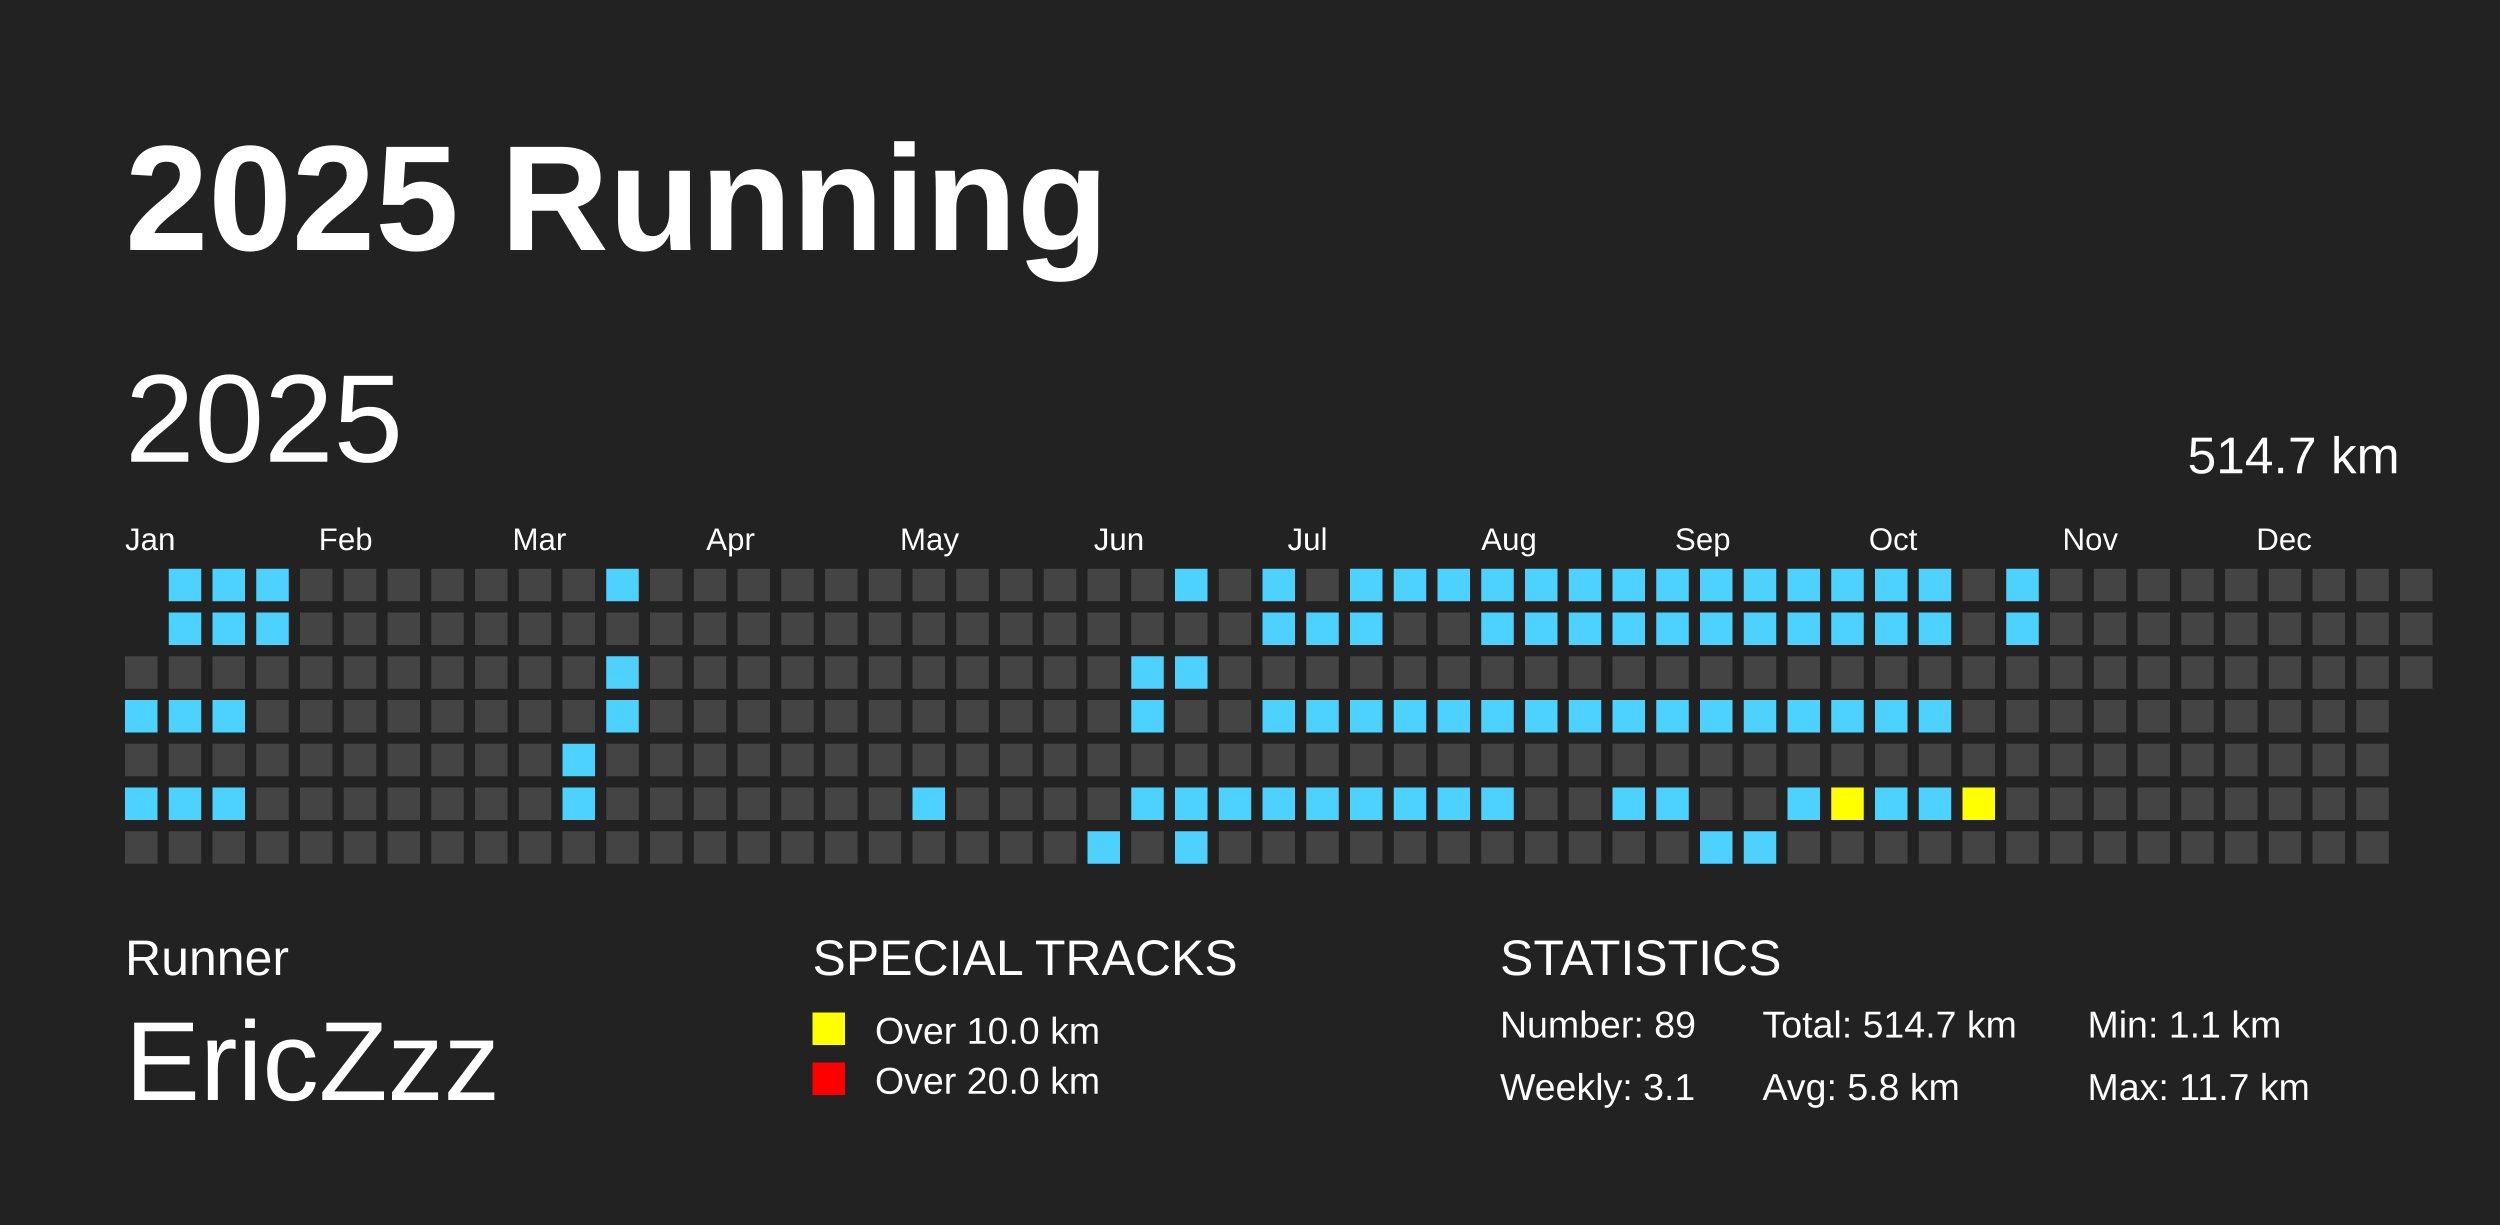
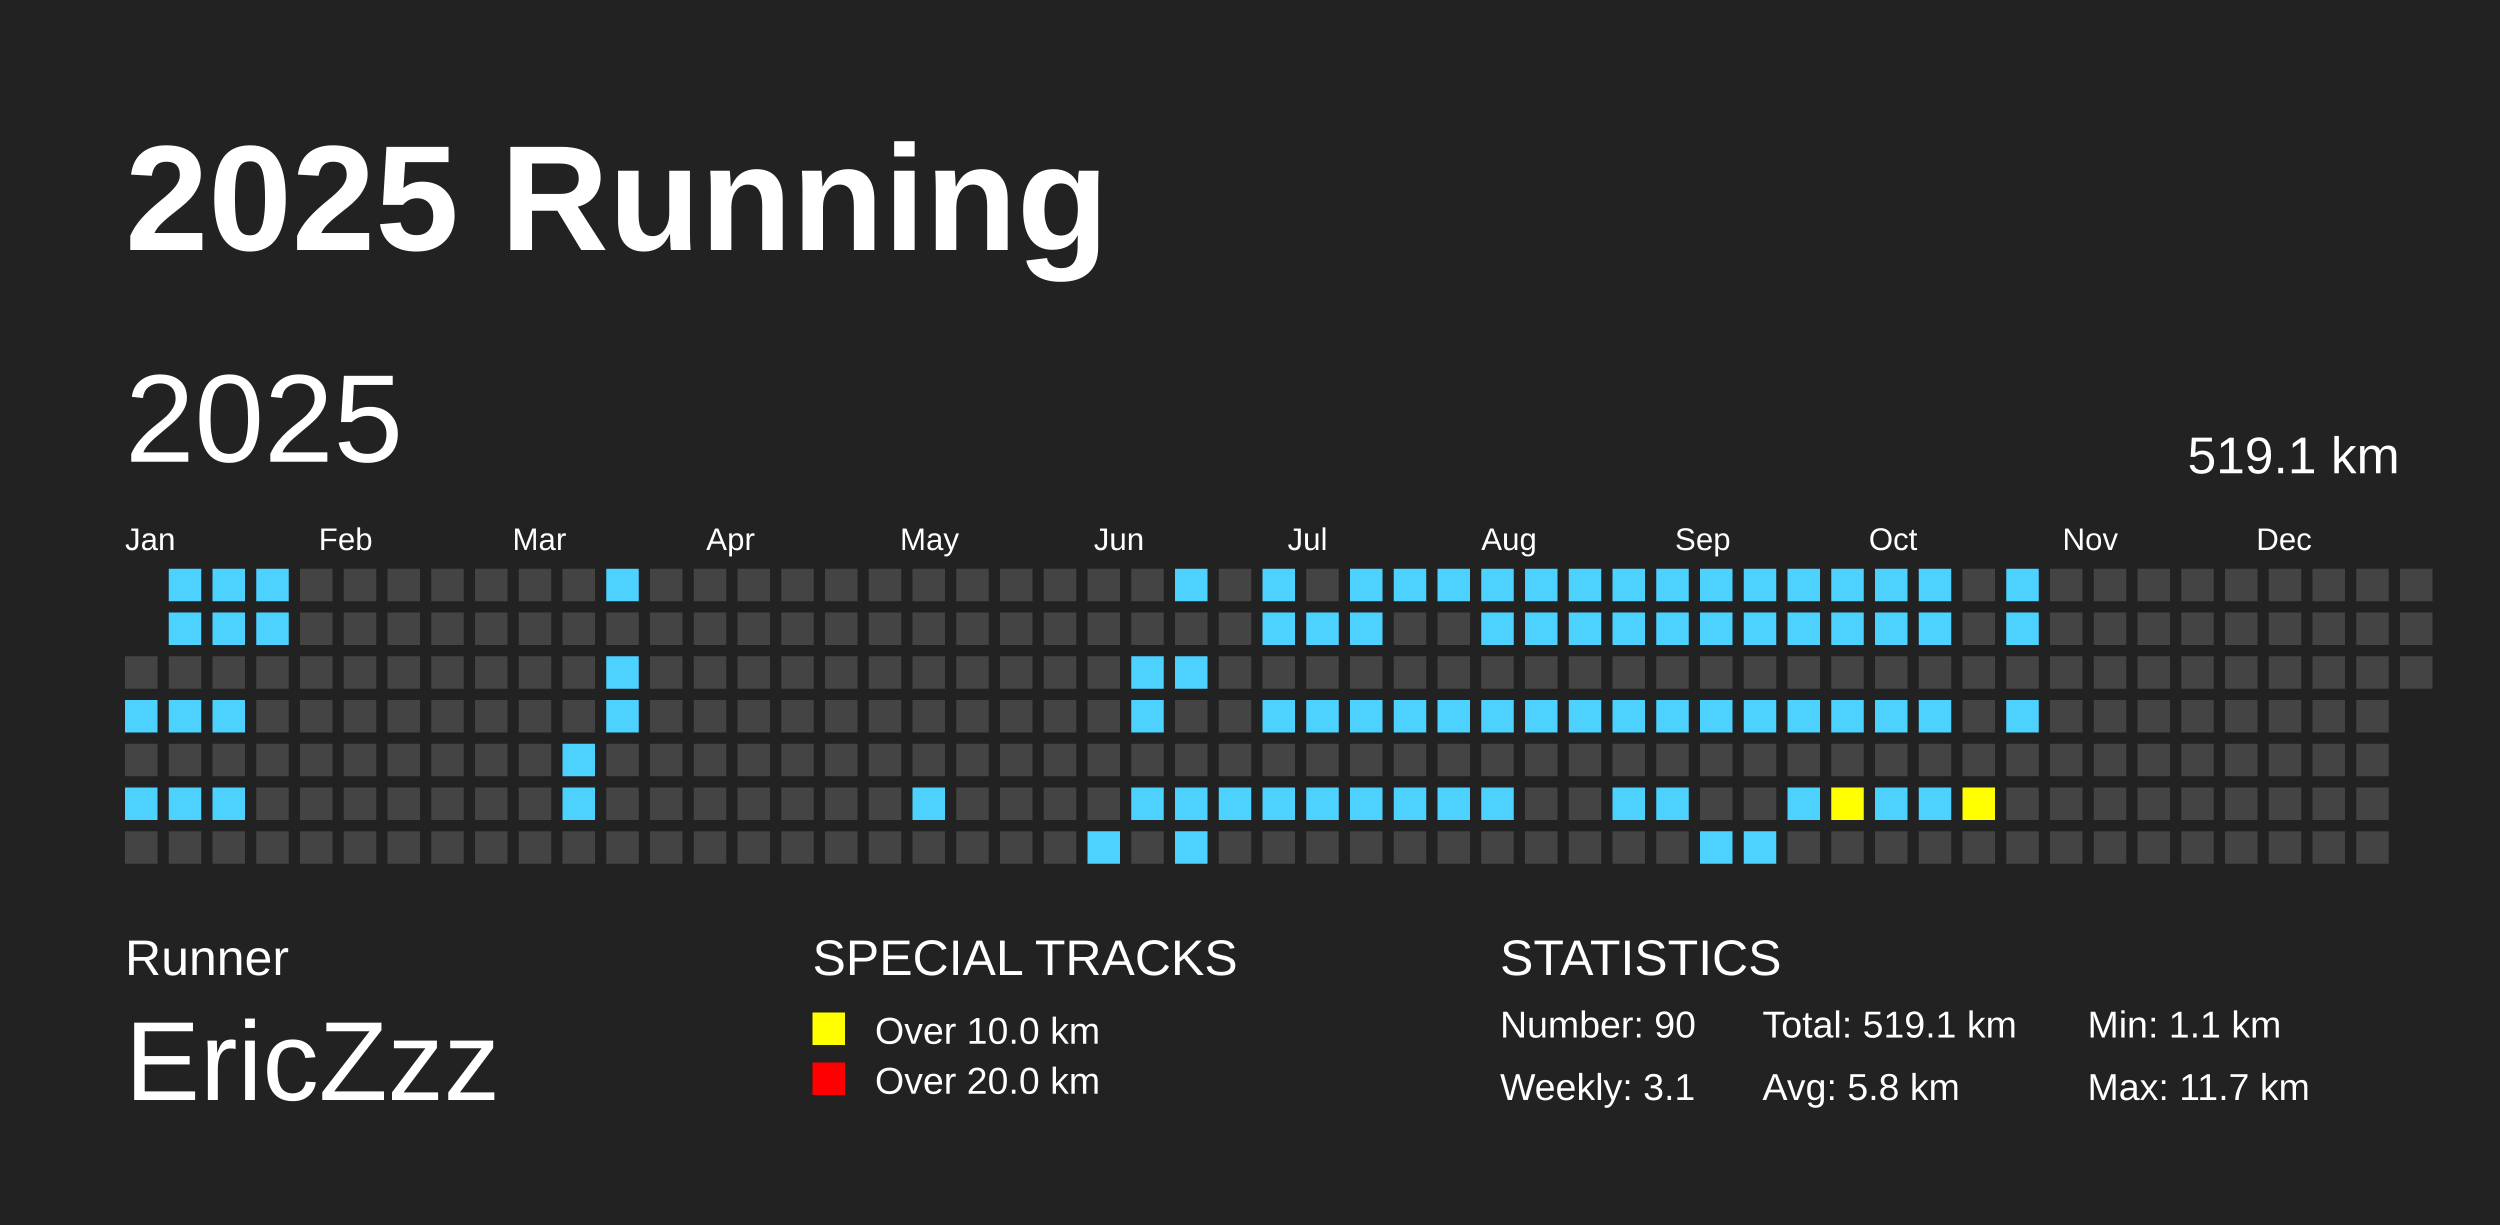
<svg xmlns="http://www.w3.org/2000/svg" baseProfile="full" height="98mm" version="1.1" viewBox="0,0,200,98" width="200mm">
  <defs />
  <rect fill="#222222" height="98" width="200" x="0" y="0" />
  <text fill="#FFFFFF" style="font-size:12px; font-family:Arial; font-weight:bold;" x="10" y="20">2025 Running</text>
  <text fill="#FFFFFF" style="font-size:4px; font-family:Arial" x="10" y="78">Runner</text>
  <text fill="#FFFFFF" style="font-size:9px; font-family:Arial" x="10" y="88">EricZzz</text>
  <text fill="#FFFFFF" style="font-size:4px; font-family:Arial" x="65" y="78">SPECIAL TRACKS</text>
  <rect fill="yellow" height="2.6" width="2.6" x="65" y="81" />
  <text fill="#FFFFFF" style="font-size:3px; font-family:Arial" x="70" y="83.5">Over 10.0 km</text>
  <rect fill="red" height="2.6" width="2.6" x="65" y="85" />
  <text fill="#FFFFFF" style="font-size:3px; font-family:Arial" x="70" y="87.5">Over 20.0 km</text>
  <text fill="#FFFFFF" style="font-size:4px; font-family:Arial" x="120" y="78">STATISTICS</text>
-   <text fill="#FFFFFF" style="font-size:3px; font-family:Arial" x="120" y="83">Number: 89</text>
+   <text fill="#FFFFFF" style="font-size:3px; font-family:Arial" x="120" y="83">Number: 90</text>
  <text fill="#FFFFFF" style="font-size:3px; font-family:Arial" x="120" y="88">Weekly: 3.1</text>
-   <text fill="#FFFFFF" style="font-size:3px; font-family:Arial" x="141" y="83">Total: 514.7 km</text>
+   <text fill="#FFFFFF" style="font-size:3px; font-family:Arial" x="141" y="83">Total: 519.1 km</text>
  <text fill="#FFFFFF" style="font-size:3px; font-family:Arial" x="141" y="88">Avg: 5.8 km</text>
  <text fill="#FFFFFF" style="font-size:3px; font-family:Arial" x="167" y="83">Min: 1.1 km</text>
  <text fill="#FFFFFF" style="font-size:3px; font-family:Arial" x="167" y="88">Max: 11.7 km</text>
  <text dominant-baseline="hanging" fill="#FFFFFF" style="font-size:10.0px; font-family:Arial;" x="10" y="30">2025</text>
-   <text dominant-baseline="hanging" fill="#FFFFFF" style="font-size:4.125px; font-family:Arial;" x="175" y="35">514.7 km</text>
+   <text dominant-baseline="hanging" fill="#FFFFFF" style="font-size:4.125px; font-family:Arial;" x="175" y="35">519.1 km</text>
  <text fill="#FFFFFF" style="font-size:2.5px; font-family:Arial" x="10.0" y="44">Jan</text>
  <text fill="#FFFFFF" style="font-size:2.5px; font-family:Arial" x="25.5" y="44">Feb</text>
  <text fill="#FFFFFF" style="font-size:2.5px; font-family:Arial" x="41.0" y="44">Mar</text>
  <text fill="#FFFFFF" style="font-size:2.5px; font-family:Arial" x="56.5" y="44">Apr</text>
  <text fill="#FFFFFF" style="font-size:2.5px; font-family:Arial" x="72.0" y="44">May</text>
  <text fill="#FFFFFF" style="font-size:2.5px; font-family:Arial" x="87.5" y="44">Jun</text>
  <text fill="#FFFFFF" style="font-size:2.5px; font-family:Arial" x="103.0" y="44">Jul</text>
  <text fill="#FFFFFF" style="font-size:2.5px; font-family:Arial" x="118.5" y="44">Aug</text>
  <text fill="#FFFFFF" style="font-size:2.5px; font-family:Arial" x="134.0" y="44">Sep</text>
  <text fill="#FFFFFF" style="font-size:2.5px; font-family:Arial" x="149.5" y="44">Oct</text>
  <text fill="#FFFFFF" style="font-size:2.5px; font-family:Arial" x="165.0" y="44">Nov</text>
  <text fill="#FFFFFF" style="font-size:2.5px; font-family:Arial" x="180.5" y="44">Dec</text>
  <rect fill="#444444" height="2.6" width="2.6" x="10.0" y="52.5" />
  <rect fill="#4DD2FF" height="2.6" width="2.6" x="10.0" y="56.0" />
  <rect fill="#444444" height="2.6" width="2.6" x="10.0" y="59.5" />
  <rect fill="#4DD2FF" height="2.6" width="2.6" x="10.0" y="63.0" />
  <rect fill="#444444" height="2.6" width="2.6" x="10.0" y="66.5" />
  <rect fill="#4DD2FF" height="2.6" width="2.6" x="13.5" y="45.5" />
  <rect fill="#4DD2FF" height="2.6" width="2.6" x="13.5" y="49.0" />
  <rect fill="#444444" height="2.6" width="2.6" x="13.5" y="52.5" />
  <rect fill="#4DD2FF" height="2.6" width="2.6" x="13.5" y="56.0" />
  <rect fill="#444444" height="2.6" width="2.6" x="13.5" y="59.5" />
  <rect fill="#4DD2FF" height="2.6" width="2.6" x="13.5" y="63.0" />
  <rect fill="#444444" height="2.6" width="2.6" x="13.5" y="66.5" />
  <rect fill="#4DD2FF" height="2.6" width="2.6" x="17.0" y="45.5" />
  <rect fill="#4DD2FF" height="2.6" width="2.6" x="17.0" y="49.0" />
  <rect fill="#444444" height="2.6" width="2.6" x="17.0" y="52.5" />
  <rect fill="#4DD2FF" height="2.6" width="2.6" x="17.0" y="56.0" />
  <rect fill="#444444" height="2.6" width="2.6" x="17.0" y="59.5" />
  <rect fill="#4DD2FF" height="2.6" width="2.6" x="17.0" y="63.0" />
  <rect fill="#444444" height="2.6" width="2.6" x="17.0" y="66.5" />
  <rect fill="#4DD2FF" height="2.6" width="2.6" x="20.5" y="45.5" />
  <rect fill="#4DD2FF" height="2.6" width="2.6" x="20.5" y="49.0" />
  <rect fill="#444444" height="2.6" width="2.6" x="20.5" y="52.5" />
  <rect fill="#444444" height="2.6" width="2.6" x="20.5" y="56.0" />
  <rect fill="#444444" height="2.6" width="2.6" x="20.5" y="59.5" />
  <rect fill="#444444" height="2.6" width="2.6" x="20.5" y="63.0" />
  <rect fill="#444444" height="2.6" width="2.6" x="20.5" y="66.5" />
  <rect fill="#444444" height="2.6" width="2.6" x="24.0" y="45.5" />
  <rect fill="#444444" height="2.6" width="2.6" x="24.0" y="49.0" />
  <rect fill="#444444" height="2.6" width="2.6" x="24.0" y="52.5" />
  <rect fill="#444444" height="2.6" width="2.6" x="24.0" y="56.0" />
  <rect fill="#444444" height="2.6" width="2.6" x="24.0" y="59.5" />
  <rect fill="#444444" height="2.6" width="2.6" x="24.0" y="63.0" />
  <rect fill="#444444" height="2.6" width="2.6" x="24.0" y="66.5" />
  <rect fill="#444444" height="2.6" width="2.6" x="27.5" y="45.5" />
  <rect fill="#444444" height="2.6" width="2.6" x="27.5" y="49.0" />
  <rect fill="#444444" height="2.6" width="2.6" x="27.5" y="52.5" />
  <rect fill="#444444" height="2.6" width="2.6" x="27.5" y="56.0" />
  <rect fill="#444444" height="2.6" width="2.6" x="27.5" y="59.5" />
  <rect fill="#444444" height="2.6" width="2.6" x="27.5" y="63.0" />
  <rect fill="#444444" height="2.6" width="2.6" x="27.5" y="66.5" />
  <rect fill="#444444" height="2.6" width="2.6" x="31.0" y="45.5" />
  <rect fill="#444444" height="2.6" width="2.6" x="31.0" y="49.0" />
  <rect fill="#444444" height="2.6" width="2.6" x="31.0" y="52.5" />
  <rect fill="#444444" height="2.6" width="2.6" x="31.0" y="56.0" />
  <rect fill="#444444" height="2.6" width="2.6" x="31.0" y="59.5" />
  <rect fill="#444444" height="2.6" width="2.6" x="31.0" y="63.0" />
  <rect fill="#444444" height="2.6" width="2.6" x="31.0" y="66.5" />
  <rect fill="#444444" height="2.6" width="2.6" x="34.5" y="45.5" />
  <rect fill="#444444" height="2.6" width="2.6" x="34.5" y="49.0" />
  <rect fill="#444444" height="2.6" width="2.6" x="34.5" y="52.5" />
  <rect fill="#444444" height="2.6" width="2.6" x="34.5" y="56.0" />
  <rect fill="#444444" height="2.6" width="2.6" x="34.5" y="59.5" />
  <rect fill="#444444" height="2.6" width="2.6" x="34.5" y="63.0" />
  <rect fill="#444444" height="2.6" width="2.6" x="34.5" y="66.5" />
  <rect fill="#444444" height="2.6" width="2.6" x="38.0" y="45.5" />
  <rect fill="#444444" height="2.6" width="2.6" x="38.0" y="49.0" />
  <rect fill="#444444" height="2.6" width="2.6" x="38.0" y="52.5" />
  <rect fill="#444444" height="2.6" width="2.6" x="38.0" y="56.0" />
  <rect fill="#444444" height="2.6" width="2.6" x="38.0" y="59.5" />
  <rect fill="#444444" height="2.6" width="2.6" x="38.0" y="63.0" />
  <rect fill="#444444" height="2.6" width="2.6" x="38.0" y="66.5" />
  <rect fill="#444444" height="2.6" width="2.6" x="41.5" y="45.5" />
  <rect fill="#444444" height="2.6" width="2.6" x="41.5" y="49.0" />
  <rect fill="#444444" height="2.6" width="2.6" x="41.5" y="52.5" />
  <rect fill="#444444" height="2.6" width="2.6" x="41.5" y="56.0" />
  <rect fill="#444444" height="2.6" width="2.6" x="41.5" y="59.5" />
  <rect fill="#444444" height="2.6" width="2.6" x="41.5" y="63.0" />
  <rect fill="#444444" height="2.6" width="2.6" x="41.5" y="66.5" />
  <rect fill="#444444" height="2.6" width="2.6" x="45.0" y="45.5" />
  <rect fill="#444444" height="2.6" width="2.6" x="45.0" y="49.0" />
  <rect fill="#444444" height="2.6" width="2.6" x="45.0" y="52.5" />
  <rect fill="#444444" height="2.6" width="2.6" x="45.0" y="56.0" />
  <rect fill="#4DD2FF" height="2.6" width="2.6" x="45.0" y="59.5" />
  <rect fill="#4DD2FF" height="2.6" width="2.6" x="45.0" y="63.0" />
  <rect fill="#444444" height="2.6" width="2.6" x="45.0" y="66.5" />
  <rect fill="#4DD2FF" height="2.6" width="2.6" x="48.5" y="45.5" />
  <rect fill="#444444" height="2.6" width="2.6" x="48.5" y="49.0" />
  <rect fill="#4DD2FF" height="2.6" width="2.6" x="48.5" y="52.5" />
  <rect fill="#4DD2FF" height="2.6" width="2.6" x="48.5" y="56.0" />
  <rect fill="#444444" height="2.6" width="2.6" x="48.5" y="59.5" />
  <rect fill="#444444" height="2.6" width="2.6" x="48.5" y="63.0" />
  <rect fill="#444444" height="2.6" width="2.6" x="48.5" y="66.5" />
  <rect fill="#444444" height="2.6" width="2.6" x="52.0" y="45.5" />
  <rect fill="#444444" height="2.6" width="2.6" x="52.0" y="49.0" />
  <rect fill="#444444" height="2.6" width="2.6" x="52.0" y="52.5" />
  <rect fill="#444444" height="2.6" width="2.6" x="52.0" y="56.0" />
  <rect fill="#444444" height="2.6" width="2.6" x="52.0" y="59.5" />
  <rect fill="#444444" height="2.6" width="2.6" x="52.0" y="63.0" />
  <rect fill="#444444" height="2.6" width="2.6" x="52.0" y="66.5" />
  <rect fill="#444444" height="2.6" width="2.6" x="55.5" y="45.5" />
  <rect fill="#444444" height="2.6" width="2.6" x="55.5" y="49.0" />
  <rect fill="#444444" height="2.6" width="2.6" x="55.5" y="52.5" />
  <rect fill="#444444" height="2.6" width="2.6" x="55.5" y="56.0" />
  <rect fill="#444444" height="2.6" width="2.6" x="55.5" y="59.5" />
  <rect fill="#444444" height="2.6" width="2.6" x="55.5" y="63.0" />
  <rect fill="#444444" height="2.6" width="2.6" x="55.5" y="66.5" />
  <rect fill="#444444" height="2.6" width="2.6" x="59.0" y="45.5" />
  <rect fill="#444444" height="2.6" width="2.6" x="59.0" y="49.0" />
  <rect fill="#444444" height="2.6" width="2.6" x="59.0" y="52.5" />
  <rect fill="#444444" height="2.6" width="2.6" x="59.0" y="56.0" />
  <rect fill="#444444" height="2.6" width="2.6" x="59.0" y="59.5" />
  <rect fill="#444444" height="2.6" width="2.6" x="59.0" y="63.0" />
  <rect fill="#444444" height="2.6" width="2.6" x="59.0" y="66.5" />
  <rect fill="#444444" height="2.6" width="2.6" x="62.5" y="45.5" />
  <rect fill="#444444" height="2.6" width="2.6" x="62.5" y="49.0" />
  <rect fill="#444444" height="2.6" width="2.6" x="62.5" y="52.5" />
  <rect fill="#444444" height="2.6" width="2.6" x="62.5" y="56.0" />
  <rect fill="#444444" height="2.6" width="2.6" x="62.5" y="59.5" />
  <rect fill="#444444" height="2.6" width="2.6" x="62.5" y="63.0" />
  <rect fill="#444444" height="2.6" width="2.6" x="62.5" y="66.5" />
  <rect fill="#444444" height="2.6" width="2.6" x="66.0" y="45.5" />
  <rect fill="#444444" height="2.6" width="2.6" x="66.0" y="49.0" />
  <rect fill="#444444" height="2.6" width="2.6" x="66.0" y="52.5" />
  <rect fill="#444444" height="2.6" width="2.6" x="66.0" y="56.0" />
  <rect fill="#444444" height="2.6" width="2.6" x="66.0" y="59.5" />
  <rect fill="#444444" height="2.6" width="2.6" x="66.0" y="63.0" />
  <rect fill="#444444" height="2.6" width="2.6" x="66.0" y="66.5" />
  <rect fill="#444444" height="2.6" width="2.6" x="69.5" y="45.5" />
  <rect fill="#444444" height="2.6" width="2.6" x="69.5" y="49.0" />
  <rect fill="#444444" height="2.6" width="2.6" x="69.5" y="52.5" />
  <rect fill="#444444" height="2.6" width="2.6" x="69.5" y="56.0" />
  <rect fill="#444444" height="2.6" width="2.6" x="69.5" y="59.5" />
  <rect fill="#444444" height="2.6" width="2.6" x="69.5" y="63.0" />
  <rect fill="#444444" height="2.6" width="2.6" x="69.5" y="66.5" />
  <rect fill="#444444" height="2.6" width="2.6" x="73.0" y="45.5" />
  <rect fill="#444444" height="2.6" width="2.6" x="73.0" y="49.0" />
  <rect fill="#444444" height="2.6" width="2.6" x="73.0" y="52.5" />
  <rect fill="#444444" height="2.6" width="2.6" x="73.0" y="56.0" />
  <rect fill="#444444" height="2.6" width="2.6" x="73.0" y="59.5" />
  <rect fill="#4DD2FF" height="2.6" width="2.6" x="73.0" y="63.0" />
  <rect fill="#444444" height="2.6" width="2.6" x="73.0" y="66.5" />
  <rect fill="#444444" height="2.6" width="2.6" x="76.5" y="45.5" />
  <rect fill="#444444" height="2.6" width="2.6" x="76.5" y="49.0" />
  <rect fill="#444444" height="2.6" width="2.6" x="76.5" y="52.5" />
  <rect fill="#444444" height="2.6" width="2.6" x="76.5" y="56.0" />
  <rect fill="#444444" height="2.6" width="2.6" x="76.5" y="59.5" />
  <rect fill="#444444" height="2.6" width="2.6" x="76.5" y="63.0" />
  <rect fill="#444444" height="2.6" width="2.6" x="76.5" y="66.5" />
  <rect fill="#444444" height="2.6" width="2.6" x="80.0" y="45.5" />
  <rect fill="#444444" height="2.6" width="2.6" x="80.0" y="49.0" />
  <rect fill="#444444" height="2.6" width="2.6" x="80.0" y="52.5" />
  <rect fill="#444444" height="2.6" width="2.6" x="80.0" y="56.0" />
  <rect fill="#444444" height="2.6" width="2.6" x="80.0" y="59.5" />
  <rect fill="#444444" height="2.6" width="2.6" x="80.0" y="63.0" />
  <rect fill="#444444" height="2.6" width="2.6" x="80.0" y="66.5" />
  <rect fill="#444444" height="2.6" width="2.6" x="83.5" y="45.5" />
  <rect fill="#444444" height="2.6" width="2.6" x="83.5" y="49.0" />
  <rect fill="#444444" height="2.6" width="2.6" x="83.5" y="52.5" />
  <rect fill="#444444" height="2.6" width="2.6" x="83.5" y="56.0" />
  <rect fill="#444444" height="2.6" width="2.6" x="83.5" y="59.5" />
  <rect fill="#444444" height="2.6" width="2.6" x="83.5" y="63.0" />
  <rect fill="#444444" height="2.6" width="2.6" x="83.5" y="66.5" />
  <rect fill="#444444" height="2.6" width="2.6" x="87.0" y="45.5" />
  <rect fill="#444444" height="2.6" width="2.6" x="87.0" y="49.0" />
  <rect fill="#444444" height="2.6" width="2.6" x="87.0" y="52.5" />
  <rect fill="#444444" height="2.6" width="2.6" x="87.0" y="56.0" />
  <rect fill="#444444" height="2.6" width="2.6" x="87.0" y="59.5" />
  <rect fill="#444444" height="2.6" width="2.6" x="87.0" y="63.0" />
  <rect fill="#4DD2FF" height="2.6" width="2.6" x="87.0" y="66.5" />
  <rect fill="#444444" height="2.6" width="2.6" x="90.5" y="45.5" />
  <rect fill="#444444" height="2.6" width="2.6" x="90.5" y="49.0" />
  <rect fill="#4DD2FF" height="2.6" width="2.6" x="90.5" y="52.5" />
  <rect fill="#4DD2FF" height="2.6" width="2.6" x="90.5" y="56.0" />
  <rect fill="#444444" height="2.6" width="2.6" x="90.5" y="59.5" />
  <rect fill="#4DD2FF" height="2.6" width="2.6" x="90.5" y="63.0" />
  <rect fill="#444444" height="2.6" width="2.6" x="90.5" y="66.5" />
  <rect fill="#4DD2FF" height="2.6" width="2.6" x="94.0" y="45.5" />
  <rect fill="#444444" height="2.6" width="2.6" x="94.0" y="49.0" />
  <rect fill="#4DD2FF" height="2.6" width="2.6" x="94.0" y="52.5" />
  <rect fill="#444444" height="2.6" width="2.6" x="94.0" y="56.0" />
  <rect fill="#444444" height="2.6" width="2.6" x="94.0" y="59.5" />
  <rect fill="#4DD2FF" height="2.6" width="2.6" x="94.0" y="63.0" />
  <rect fill="#4DD2FF" height="2.6" width="2.6" x="94.0" y="66.5" />
  <rect fill="#444444" height="2.6" width="2.6" x="97.5" y="45.5" />
  <rect fill="#444444" height="2.6" width="2.6" x="97.5" y="49.0" />
  <rect fill="#444444" height="2.6" width="2.6" x="97.5" y="52.5" />
  <rect fill="#444444" height="2.6" width="2.6" x="97.5" y="56.0" />
  <rect fill="#444444" height="2.6" width="2.6" x="97.5" y="59.5" />
  <rect fill="#4DD2FF" height="2.6" width="2.6" x="97.5" y="63.0" />
  <rect fill="#444444" height="2.6" width="2.6" x="97.5" y="66.5" />
  <rect fill="#4DD2FF" height="2.6" width="2.6" x="101.0" y="45.5" />
  <rect fill="#4DD2FF" height="2.6" width="2.6" x="101.0" y="49.0" />
  <rect fill="#444444" height="2.6" width="2.6" x="101.0" y="52.5" />
  <rect fill="#4DD2FF" height="2.6" width="2.6" x="101.0" y="56.0" />
  <rect fill="#444444" height="2.6" width="2.6" x="101.0" y="59.5" />
  <rect fill="#4DD2FF" height="2.6" width="2.6" x="101.0" y="63.0" />
  <rect fill="#444444" height="2.6" width="2.6" x="101.0" y="66.5" />
  <rect fill="#444444" height="2.6" width="2.6" x="104.5" y="45.5" />
  <rect fill="#4DD2FF" height="2.6" width="2.6" x="104.5" y="49.0" />
  <rect fill="#444444" height="2.6" width="2.6" x="104.5" y="52.5" />
  <rect fill="#4DD2FF" height="2.6" width="2.6" x="104.5" y="56.0" />
  <rect fill="#444444" height="2.6" width="2.6" x="104.5" y="59.5" />
  <rect fill="#4DD2FF" height="2.6" width="2.6" x="104.5" y="63.0" />
  <rect fill="#444444" height="2.6" width="2.6" x="104.5" y="66.5" />
  <rect fill="#4DD2FF" height="2.6" width="2.6" x="108.0" y="45.5" />
  <rect fill="#4DD2FF" height="2.6" width="2.6" x="108.0" y="49.0" />
  <rect fill="#444444" height="2.6" width="2.6" x="108.0" y="52.5" />
  <rect fill="#4DD2FF" height="2.6" width="2.6" x="108.0" y="56.0" />
  <rect fill="#444444" height="2.6" width="2.6" x="108.0" y="59.5" />
  <rect fill="#4DD2FF" height="2.6" width="2.6" x="108.0" y="63.0" />
  <rect fill="#444444" height="2.6" width="2.6" x="108.0" y="66.5" />
  <rect fill="#4DD2FF" height="2.6" width="2.6" x="111.5" y="45.5" />
  <rect fill="#444444" height="2.6" width="2.6" x="111.5" y="49.0" />
  <rect fill="#444444" height="2.6" width="2.6" x="111.5" y="52.5" />
  <rect fill="#4DD2FF" height="2.6" width="2.6" x="111.5" y="56.0" />
  <rect fill="#444444" height="2.6" width="2.6" x="111.5" y="59.5" />
  <rect fill="#4DD2FF" height="2.6" width="2.6" x="111.5" y="63.0" />
  <rect fill="#444444" height="2.6" width="2.6" x="111.5" y="66.5" />
  <rect fill="#4DD2FF" height="2.6" width="2.6" x="115.0" y="45.5" />
  <rect fill="#444444" height="2.6" width="2.6" x="115.0" y="49.0" />
  <rect fill="#444444" height="2.6" width="2.6" x="115.0" y="52.5" />
  <rect fill="#4DD2FF" height="2.6" width="2.6" x="115.0" y="56.0" />
  <rect fill="#444444" height="2.6" width="2.6" x="115.0" y="59.5" />
  <rect fill="#4DD2FF" height="2.6" width="2.6" x="115.0" y="63.0" />
  <rect fill="#444444" height="2.6" width="2.6" x="115.0" y="66.5" />
  <rect fill="#4DD2FF" height="2.6" width="2.6" x="118.5" y="45.5" />
  <rect fill="#4DD2FF" height="2.6" width="2.6" x="118.5" y="49.0" />
  <rect fill="#444444" height="2.6" width="2.6" x="118.5" y="52.5" />
  <rect fill="#4DD2FF" height="2.6" width="2.6" x="118.5" y="56.0" />
  <rect fill="#444444" height="2.6" width="2.6" x="118.5" y="59.5" />
  <rect fill="#4DD2FF" height="2.6" width="2.6" x="118.5" y="63.0" />
  <rect fill="#444444" height="2.6" width="2.6" x="118.5" y="66.5" />
  <rect fill="#4DD2FF" height="2.6" width="2.6" x="122.0" y="45.5" />
  <rect fill="#4DD2FF" height="2.6" width="2.6" x="122.0" y="49.0" />
  <rect fill="#444444" height="2.6" width="2.6" x="122.0" y="52.5" />
  <rect fill="#4DD2FF" height="2.6" width="2.6" x="122.0" y="56.0" />
  <rect fill="#444444" height="2.6" width="2.6" x="122.0" y="59.5" />
  <rect fill="#444444" height="2.6" width="2.6" x="122.0" y="63.0" />
  <rect fill="#444444" height="2.6" width="2.6" x="122.0" y="66.5" />
  <rect fill="#4DD2FF" height="2.6" width="2.6" x="125.5" y="45.5" />
  <rect fill="#4DD2FF" height="2.6" width="2.6" x="125.5" y="49.0" />
  <rect fill="#444444" height="2.6" width="2.6" x="125.5" y="52.5" />
  <rect fill="#4DD2FF" height="2.6" width="2.6" x="125.5" y="56.0" />
  <rect fill="#444444" height="2.6" width="2.6" x="125.5" y="59.5" />
  <rect fill="#444444" height="2.6" width="2.6" x="125.5" y="63.0" />
  <rect fill="#444444" height="2.6" width="2.6" x="125.5" y="66.5" />
  <rect fill="#4DD2FF" height="2.6" width="2.6" x="129.0" y="45.5" />
  <rect fill="#4DD2FF" height="2.6" width="2.6" x="129.0" y="49.0" />
  <rect fill="#444444" height="2.6" width="2.6" x="129.0" y="52.5" />
  <rect fill="#4DD2FF" height="2.6" width="2.6" x="129.0" y="56.0" />
  <rect fill="#444444" height="2.6" width="2.6" x="129.0" y="59.5" />
  <rect fill="#4DD2FF" height="2.6" width="2.6" x="129.0" y="63.0" />
  <rect fill="#444444" height="2.6" width="2.6" x="129.0" y="66.5" />
  <rect fill="#4DD2FF" height="2.6" width="2.6" x="132.5" y="45.5" />
  <rect fill="#4DD2FF" height="2.6" width="2.6" x="132.5" y="49.0" />
  <rect fill="#444444" height="2.6" width="2.6" x="132.5" y="52.5" />
  <rect fill="#4DD2FF" height="2.6" width="2.6" x="132.5" y="56.0" />
  <rect fill="#444444" height="2.6" width="2.6" x="132.5" y="59.5" />
  <rect fill="#4DD2FF" height="2.6" width="2.6" x="132.5" y="63.0" />
  <rect fill="#444444" height="2.6" width="2.6" x="132.5" y="66.5" />
  <rect fill="#4DD2FF" height="2.6" width="2.6" x="136.0" y="45.5" />
  <rect fill="#4DD2FF" height="2.6" width="2.6" x="136.0" y="49.0" />
  <rect fill="#444444" height="2.6" width="2.6" x="136.0" y="52.5" />
  <rect fill="#4DD2FF" height="2.6" width="2.6" x="136.0" y="56.0" />
  <rect fill="#444444" height="2.6" width="2.6" x="136.0" y="59.5" />
  <rect fill="#444444" height="2.6" width="2.6" x="136.0" y="63.0" />
  <rect fill="#4DD2FF" height="2.6" width="2.6" x="136.0" y="66.5" />
  <rect fill="#4DD2FF" height="2.6" width="2.6" x="139.5" y="45.5" />
  <rect fill="#4DD2FF" height="2.6" width="2.6" x="139.5" y="49.0" />
  <rect fill="#444444" height="2.6" width="2.6" x="139.5" y="52.5" />
  <rect fill="#4DD2FF" height="2.6" width="2.6" x="139.5" y="56.0" />
  <rect fill="#444444" height="2.6" width="2.6" x="139.5" y="59.5" />
  <rect fill="#444444" height="2.6" width="2.6" x="139.5" y="63.0" />
  <rect fill="#4DD2FF" height="2.6" width="2.6" x="139.5" y="66.5" />
  <rect fill="#4DD2FF" height="2.6" width="2.6" x="143.0" y="45.5" />
  <rect fill="#4DD2FF" height="2.6" width="2.6" x="143.0" y="49.0" />
  <rect fill="#444444" height="2.6" width="2.6" x="143.0" y="52.5" />
  <rect fill="#4DD2FF" height="2.6" width="2.6" x="143.0" y="56.0" />
  <rect fill="#444444" height="2.6" width="2.6" x="143.0" y="59.5" />
  <rect fill="#4DD2FF" height="2.6" width="2.6" x="143.0" y="63.0" />
  <rect fill="#444444" height="2.6" width="2.6" x="143.0" y="66.5" />
  <rect fill="#4DD2FF" height="2.6" width="2.6" x="146.5" y="45.5" />
  <rect fill="#4DD2FF" height="2.6" width="2.6" x="146.5" y="49.0" />
  <rect fill="#444444" height="2.6" width="2.6" x="146.5" y="52.5" />
  <rect fill="#4DD2FF" height="2.6" width="2.6" x="146.5" y="56.0" />
  <rect fill="#444444" height="2.6" width="2.6" x="146.5" y="59.5" />
  <rect fill="yellow" height="2.6" width="2.6" x="146.5" y="63.0" />
  <rect fill="#444444" height="2.6" width="2.6" x="146.5" y="66.5" />
  <rect fill="#4DD2FF" height="2.6" width="2.6" x="150.0" y="45.5" />
  <rect fill="#4DD2FF" height="2.6" width="2.6" x="150.0" y="49.0" />
  <rect fill="#444444" height="2.6" width="2.6" x="150.0" y="52.5" />
  <rect fill="#4DD2FF" height="2.6" width="2.6" x="150.0" y="56.0" />
  <rect fill="#444444" height="2.6" width="2.6" x="150.0" y="59.5" />
  <rect fill="#4DD2FF" height="2.6" width="2.6" x="150.0" y="63.0" />
  <rect fill="#444444" height="2.6" width="2.6" x="150.0" y="66.5" />
  <rect fill="#4DD2FF" height="2.6" width="2.6" x="153.5" y="45.5" />
  <rect fill="#4DD2FF" height="2.6" width="2.6" x="153.5" y="49.0" />
  <rect fill="#444444" height="2.6" width="2.6" x="153.5" y="52.5" />
  <rect fill="#4DD2FF" height="2.6" width="2.6" x="153.5" y="56.0" />
  <rect fill="#444444" height="2.6" width="2.6" x="153.5" y="59.5" />
  <rect fill="#4DD2FF" height="2.6" width="2.6" x="153.5" y="63.0" />
  <rect fill="#444444" height="2.6" width="2.6" x="153.5" y="66.5" />
  <rect fill="#444444" height="2.6" width="2.6" x="157.0" y="45.5" />
  <rect fill="#444444" height="2.6" width="2.6" x="157.0" y="49.0" />
  <rect fill="#444444" height="2.6" width="2.6" x="157.0" y="52.5" />
  <rect fill="#444444" height="2.6" width="2.6" x="157.0" y="56.0" />
  <rect fill="#444444" height="2.6" width="2.6" x="157.0" y="59.5" />
  <rect fill="yellow" height="2.6" width="2.6" x="157.0" y="63.0" />
  <rect fill="#444444" height="2.6" width="2.6" x="157.0" y="66.5" />
  <rect fill="#4DD2FF" height="2.6" width="2.6" x="160.5" y="45.5" />
  <rect fill="#4DD2FF" height="2.6" width="2.6" x="160.5" y="49.0" />
  <rect fill="#444444" height="2.6" width="2.6" x="160.5" y="52.5" />
-   <rect fill="#444444" height="2.6" width="2.6" x="160.5" y="56.0" />
+   <rect fill="#4DD2FF" height="2.6" width="2.6" x="160.5" y="56.0" />
  <rect fill="#444444" height="2.6" width="2.6" x="160.5" y="59.5" />
  <rect fill="#444444" height="2.6" width="2.6" x="160.5" y="63.0" />
  <rect fill="#444444" height="2.6" width="2.6" x="160.5" y="66.5" />
  <rect fill="#444444" height="2.6" width="2.6" x="164.0" y="45.5" />
  <rect fill="#444444" height="2.6" width="2.6" x="164.0" y="49.0" />
  <rect fill="#444444" height="2.6" width="2.6" x="164.0" y="52.5" />
  <rect fill="#444444" height="2.6" width="2.6" x="164.0" y="56.0" />
  <rect fill="#444444" height="2.6" width="2.6" x="164.0" y="59.5" />
  <rect fill="#444444" height="2.6" width="2.6" x="164.0" y="63.0" />
  <rect fill="#444444" height="2.6" width="2.6" x="164.0" y="66.5" />
  <rect fill="#444444" height="2.6" width="2.6" x="167.5" y="45.5" />
  <rect fill="#444444" height="2.6" width="2.6" x="167.5" y="49.0" />
  <rect fill="#444444" height="2.6" width="2.6" x="167.5" y="52.5" />
  <rect fill="#444444" height="2.6" width="2.6" x="167.5" y="56.0" />
  <rect fill="#444444" height="2.6" width="2.6" x="167.5" y="59.5" />
  <rect fill="#444444" height="2.6" width="2.6" x="167.5" y="63.0" />
  <rect fill="#444444" height="2.6" width="2.6" x="167.5" y="66.5" />
  <rect fill="#444444" height="2.6" width="2.6" x="171.0" y="45.5" />
  <rect fill="#444444" height="2.6" width="2.6" x="171.0" y="49.0" />
  <rect fill="#444444" height="2.6" width="2.6" x="171.0" y="52.5" />
  <rect fill="#444444" height="2.6" width="2.6" x="171.0" y="56.0" />
  <rect fill="#444444" height="2.6" width="2.6" x="171.0" y="59.5" />
  <rect fill="#444444" height="2.6" width="2.6" x="171.0" y="63.0" />
  <rect fill="#444444" height="2.6" width="2.6" x="171.0" y="66.5" />
  <rect fill="#444444" height="2.6" width="2.6" x="174.5" y="45.5" />
  <rect fill="#444444" height="2.6" width="2.6" x="174.5" y="49.0" />
  <rect fill="#444444" height="2.6" width="2.6" x="174.5" y="52.5" />
  <rect fill="#444444" height="2.6" width="2.6" x="174.5" y="56.0" />
  <rect fill="#444444" height="2.6" width="2.6" x="174.5" y="59.5" />
  <rect fill="#444444" height="2.6" width="2.6" x="174.5" y="63.0" />
  <rect fill="#444444" height="2.6" width="2.6" x="174.5" y="66.5" />
  <rect fill="#444444" height="2.6" width="2.6" x="178.0" y="45.5" />
  <rect fill="#444444" height="2.6" width="2.6" x="178.0" y="49.0" />
  <rect fill="#444444" height="2.6" width="2.6" x="178.0" y="52.5" />
  <rect fill="#444444" height="2.6" width="2.6" x="178.0" y="56.0" />
  <rect fill="#444444" height="2.6" width="2.6" x="178.0" y="59.5" />
  <rect fill="#444444" height="2.6" width="2.6" x="178.0" y="63.0" />
  <rect fill="#444444" height="2.6" width="2.6" x="178.0" y="66.5" />
  <rect fill="#444444" height="2.6" width="2.6" x="181.5" y="45.5" />
  <rect fill="#444444" height="2.6" width="2.6" x="181.5" y="49.0" />
  <rect fill="#444444" height="2.6" width="2.6" x="181.5" y="52.5" />
  <rect fill="#444444" height="2.6" width="2.6" x="181.5" y="56.0" />
  <rect fill="#444444" height="2.6" width="2.6" x="181.5" y="59.5" />
  <rect fill="#444444" height="2.6" width="2.6" x="181.5" y="63.0" />
  <rect fill="#444444" height="2.6" width="2.6" x="181.5" y="66.5" />
  <rect fill="#444444" height="2.6" width="2.6" x="185.0" y="45.5" />
  <rect fill="#444444" height="2.6" width="2.6" x="185.0" y="49.0" />
  <rect fill="#444444" height="2.6" width="2.6" x="185.0" y="52.5" />
  <rect fill="#444444" height="2.6" width="2.6" x="185.0" y="56.0" />
  <rect fill="#444444" height="2.6" width="2.6" x="185.0" y="59.5" />
  <rect fill="#444444" height="2.6" width="2.6" x="185.0" y="63.0" />
  <rect fill="#444444" height="2.6" width="2.6" x="185.0" y="66.5" />
  <rect fill="#444444" height="2.6" width="2.6" x="188.5" y="45.5" />
  <rect fill="#444444" height="2.6" width="2.6" x="188.5" y="49.0" />
  <rect fill="#444444" height="2.6" width="2.6" x="188.5" y="52.5" />
  <rect fill="#444444" height="2.6" width="2.6" x="188.5" y="56.0" />
  <rect fill="#444444" height="2.6" width="2.6" x="188.5" y="59.5" />
  <rect fill="#444444" height="2.6" width="2.6" x="188.5" y="63.0" />
  <rect fill="#444444" height="2.6" width="2.6" x="188.5" y="66.5" />
  <rect fill="#444444" height="2.6" width="2.6" x="192.0" y="45.5" />
  <rect fill="#444444" height="2.6" width="2.6" x="192.0" y="49.0" />
  <rect fill="#444444" height="2.6" width="2.6" x="192.0" y="52.5" />
</svg>
